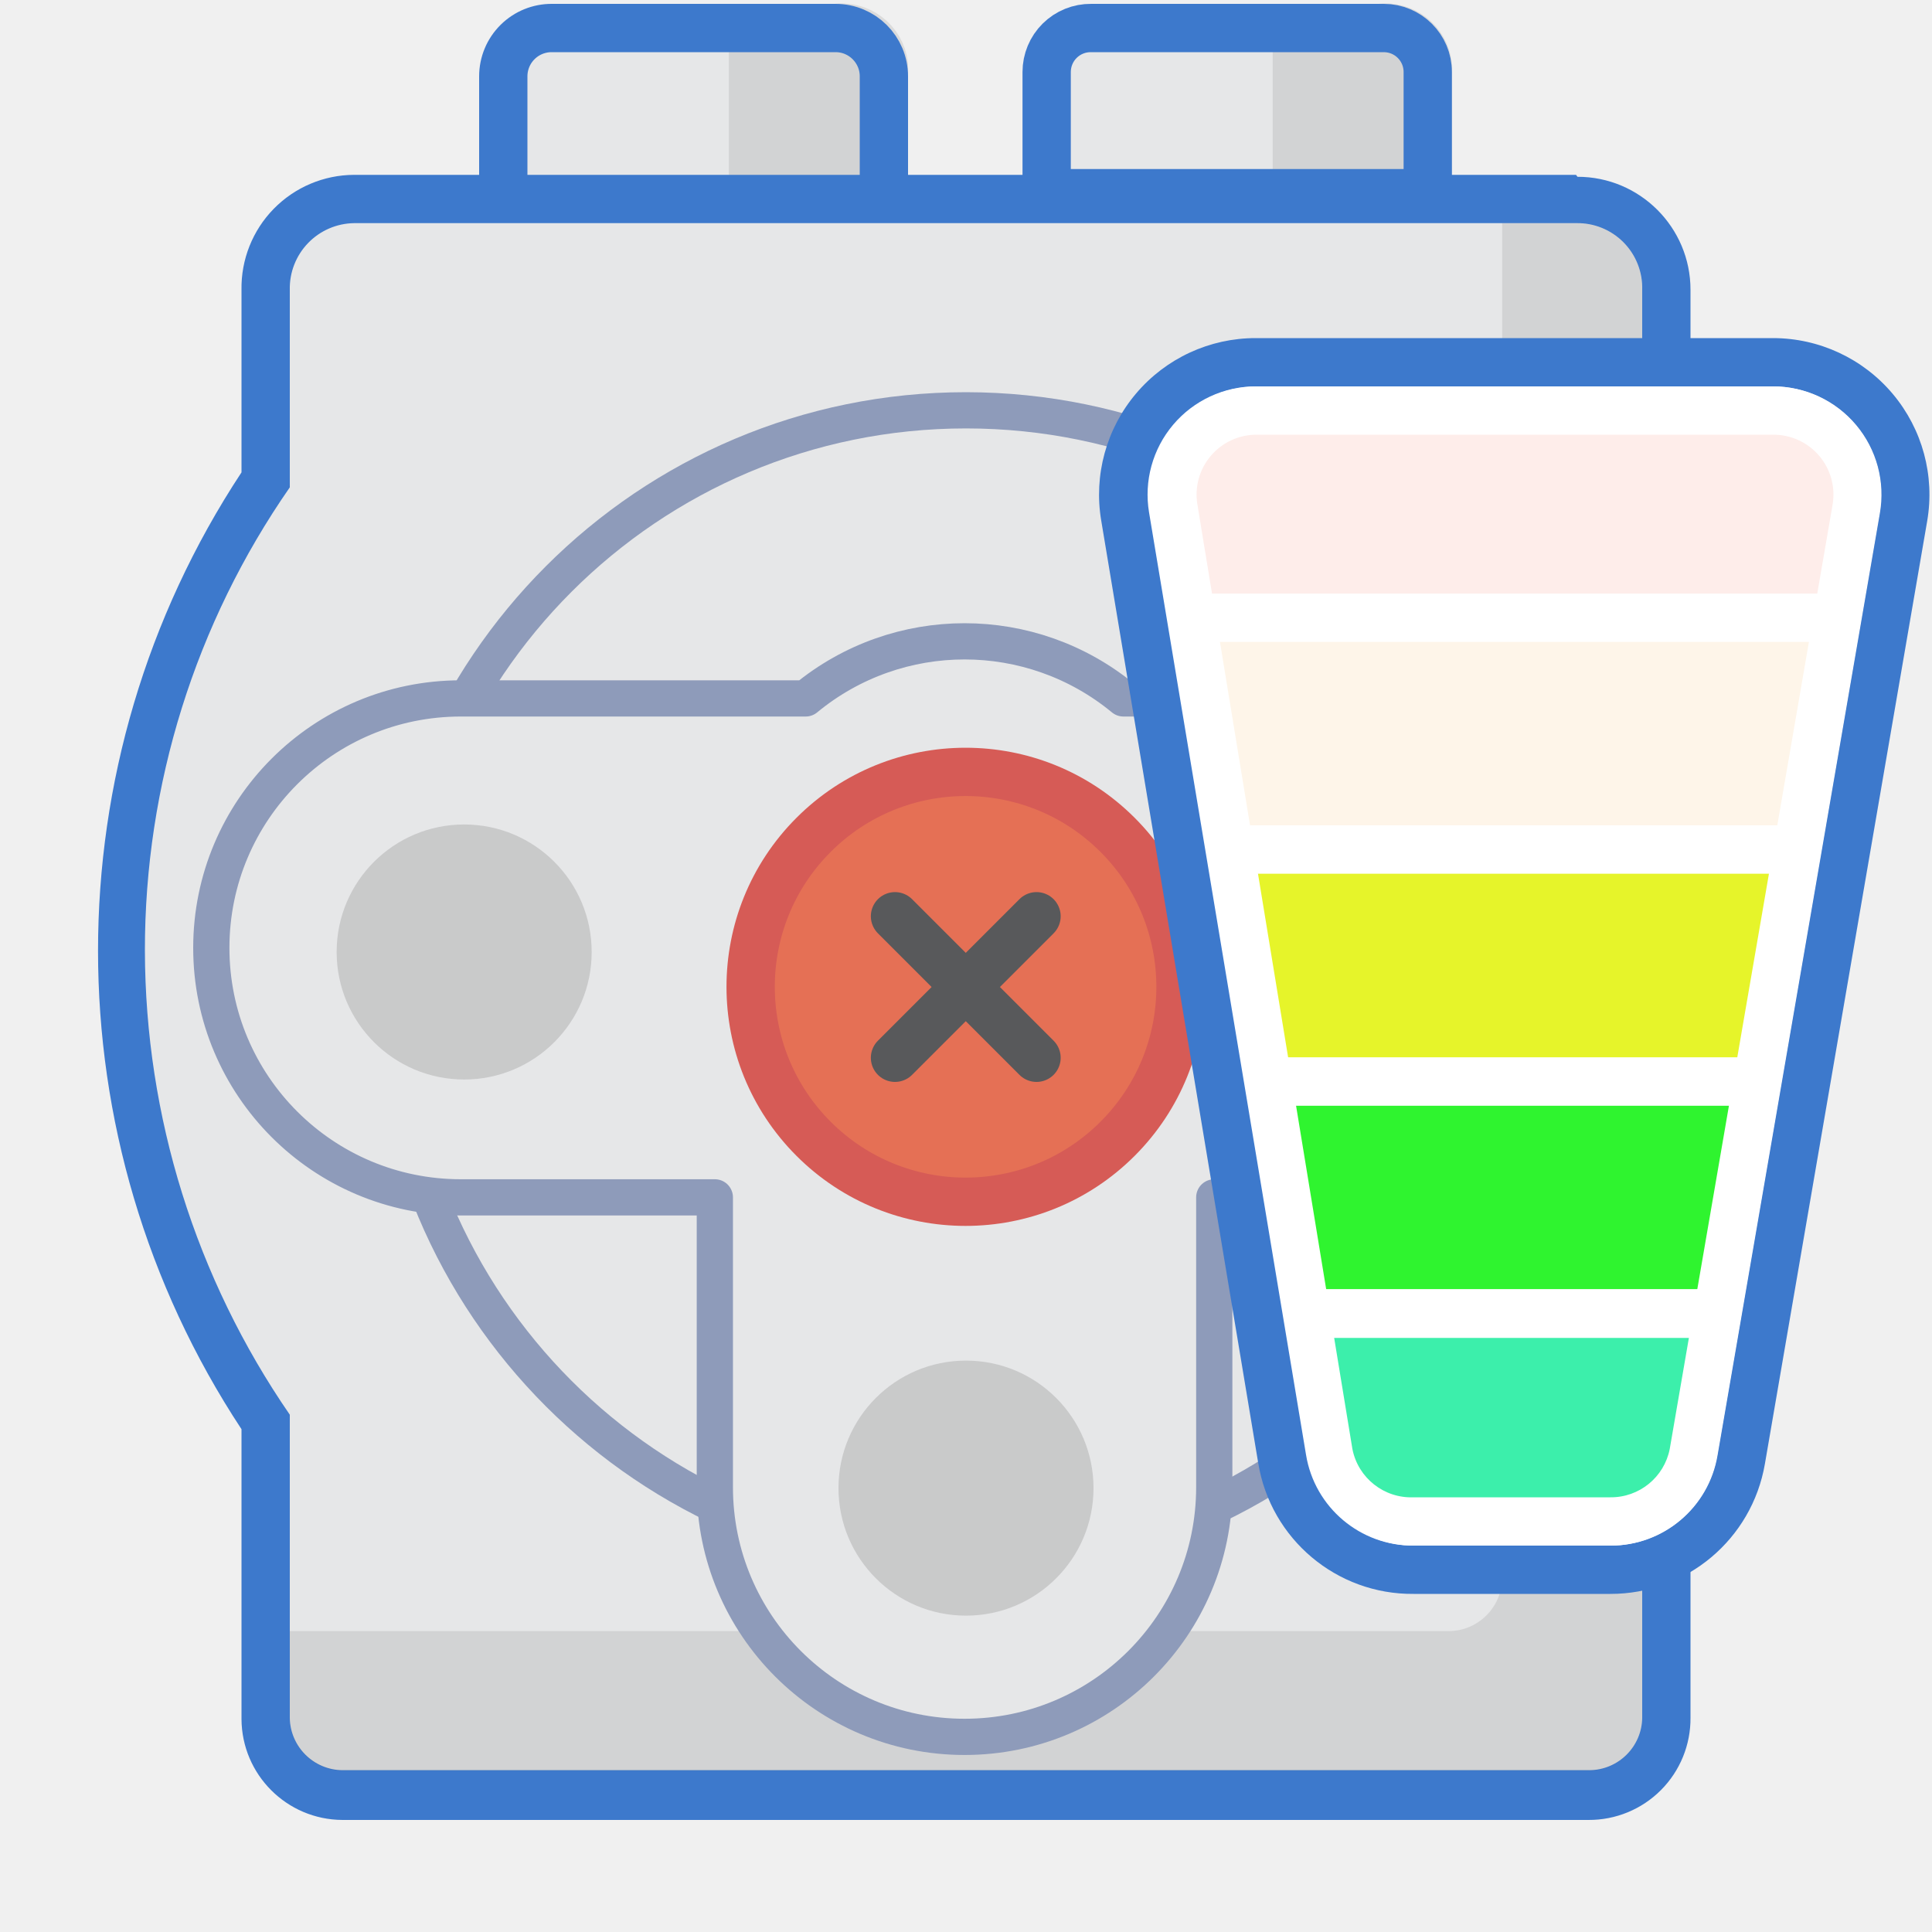
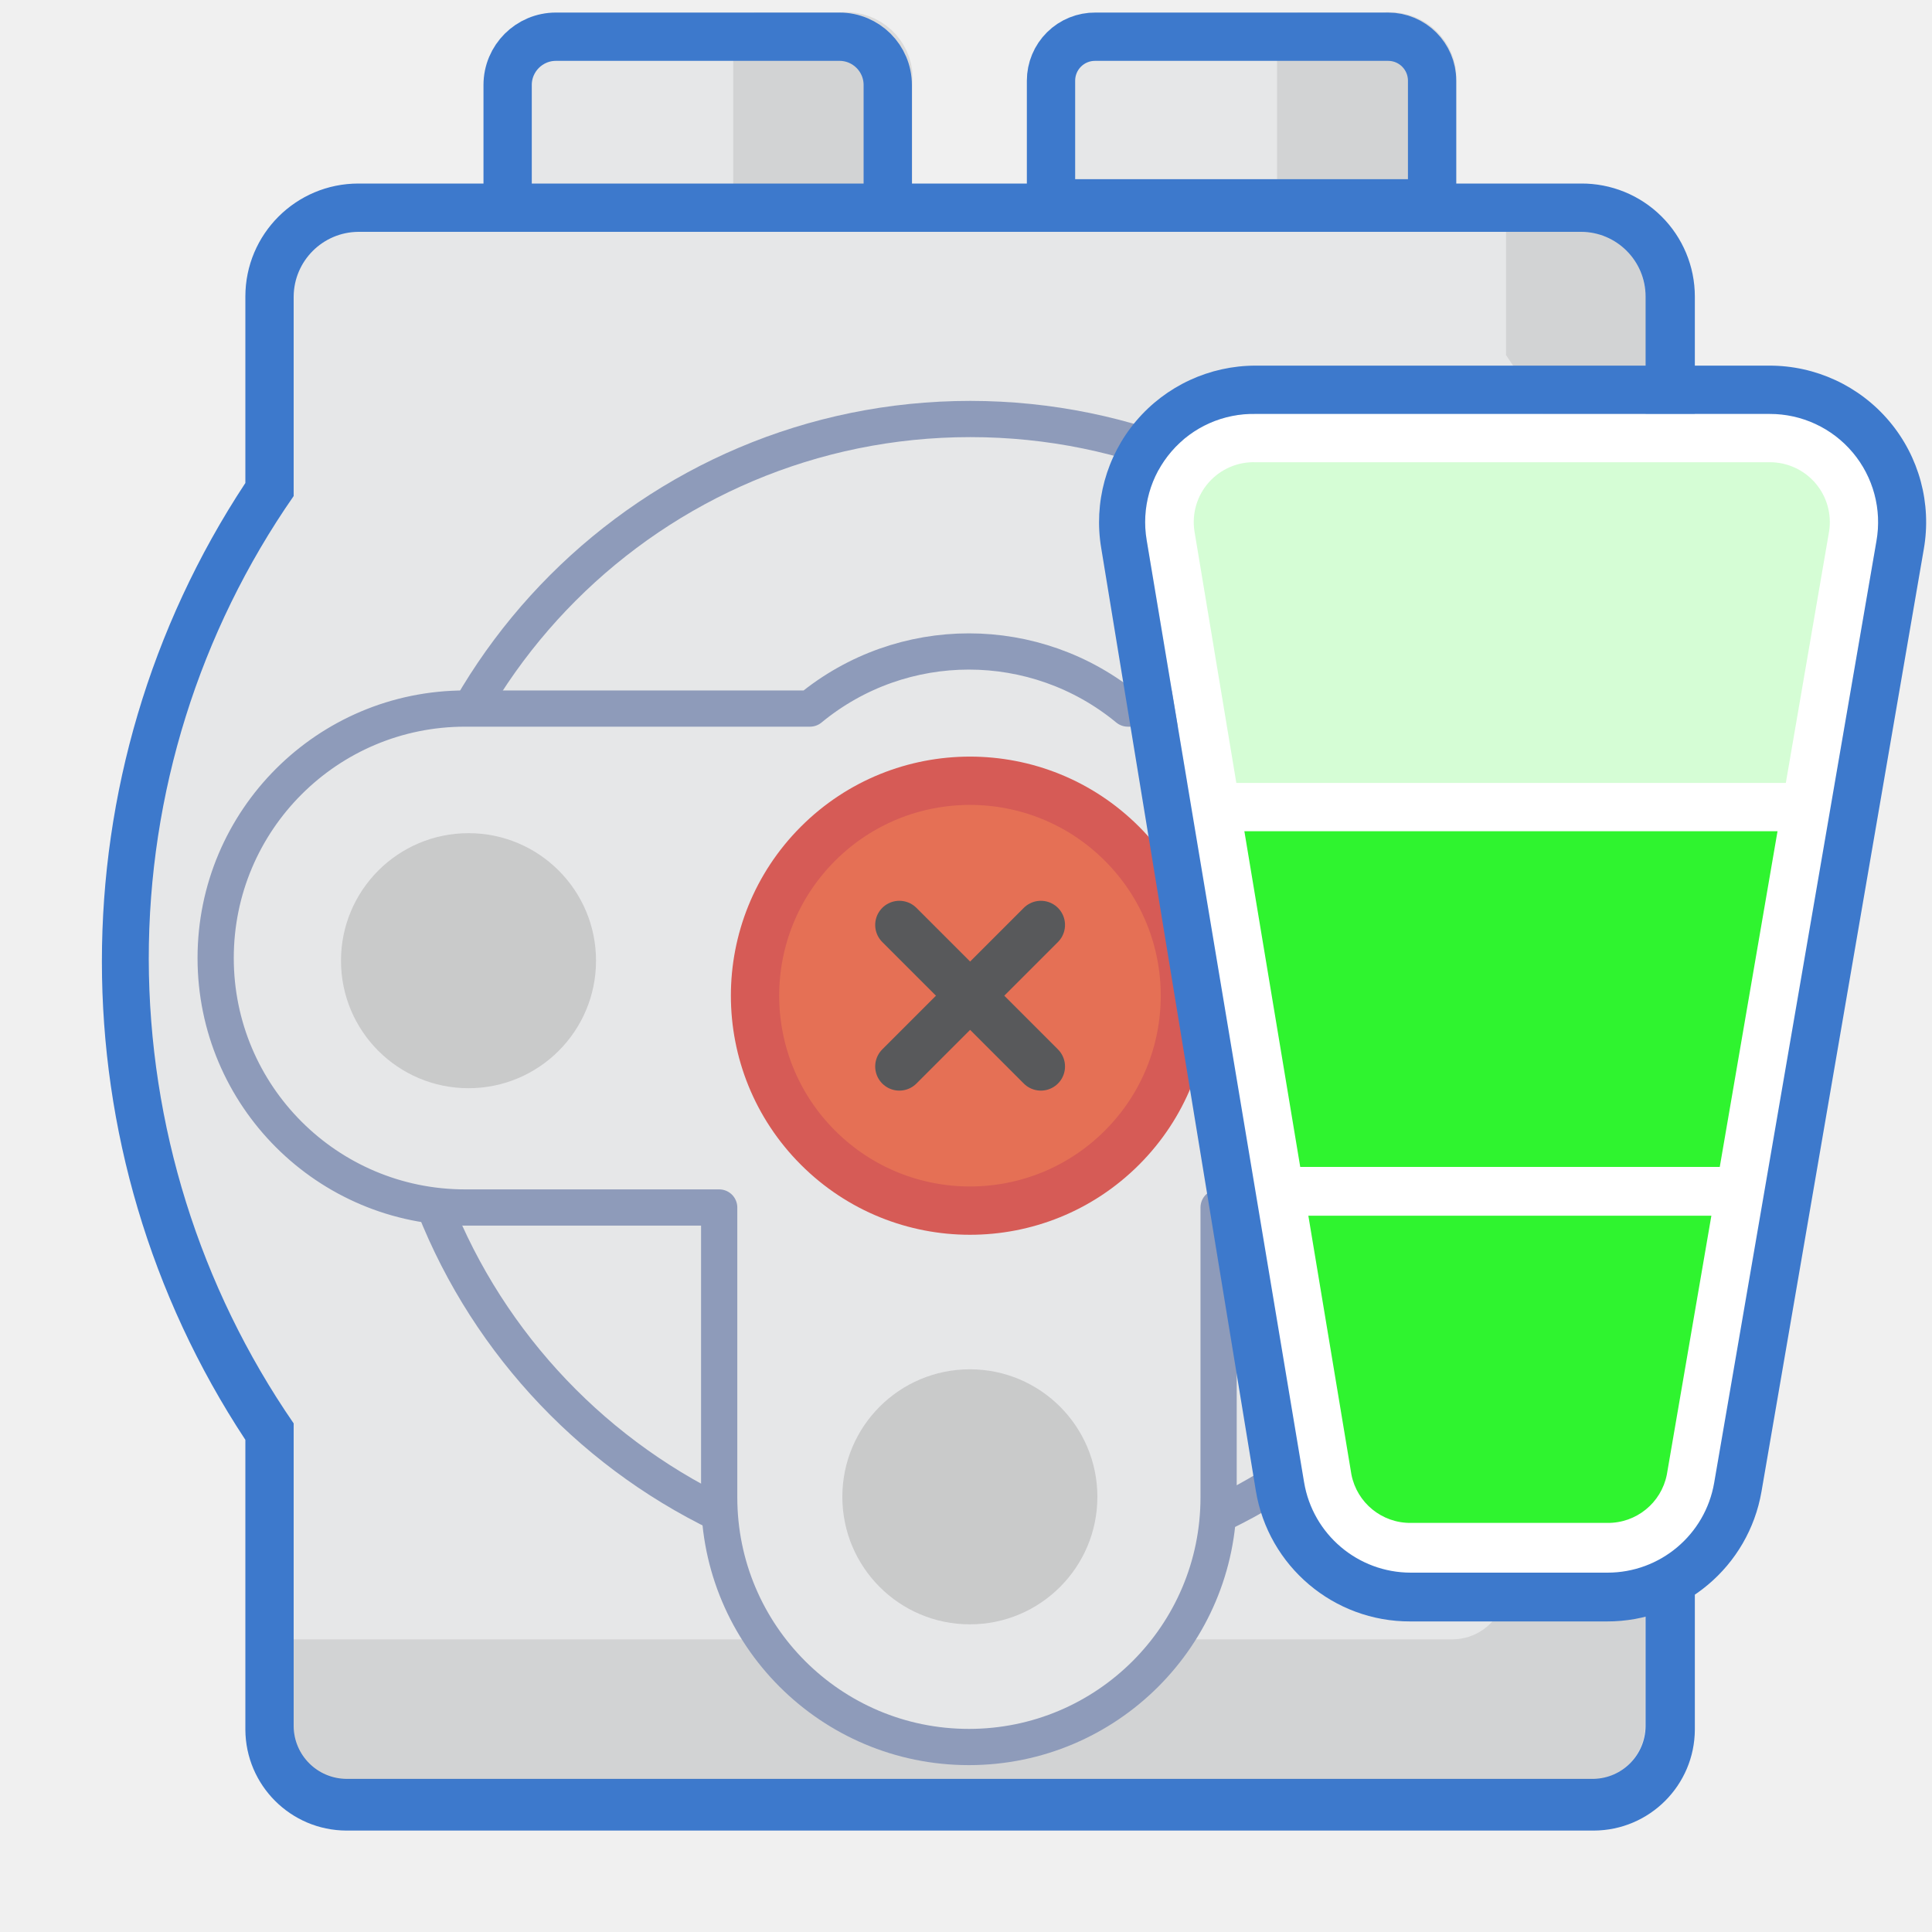
<svg xmlns="http://www.w3.org/2000/svg" id="Icon" viewBox="0 0 40 40">
-   <path d="M11.43,0.58h5.87a1,1,0,0,1,1,1v3a0,0,0,0,1,0,0H10.42a0,0,0,0,1,0,0v-3A1,1,0,0,1,11.43.58Z" fill="#e6e7e8" />
-   <path d="M15.59,0.58v4H18.3V1.34a0.88,0.88,0,0,0-1-.76H15.59Z" fill="#231f20" stroke="#231f20" stroke-linecap="round" stroke-linejoin="round" opacity="0.1" />
-   <path d="M11.43,0.58h5.87a1,1,0,0,1,1,1v3a0,0,0,0,1,0,0H10.42a0,0,0,0,1,0,0v-3A1,1,0,0,1,11.43.58Z" fill="none" stroke="#3d79cc" stroke-linecap="round" stroke-linejoin="round" />
-   <path d="M29.56,3.62H21.67v-2a1,1,0,0,1,1-1h5.87a1,1,0,0,1,1,1v2Z" fill="#e6e7e8" />
-   <path d="M26.85,0.58v4h2.71V1.34a0.88,0.88,0,0,0-1-.76H26.85Z" fill="#231f20" stroke="#231f20" stroke-linecap="round" stroke-linejoin="round" opacity="0.1" />
-   <path d="M7.09,37.15a1.59,1.59,0,0,1-1.59-1.59V29.44a17.46,17.46,0,0,1,0-19.51V6A1.84,1.84,0,0,1,7.33,4.12h25.3A1.84,1.84,0,0,1,34.48,6V9.91a17.46,17.46,0,0,1,0,19.55v6.1a1.59,1.59,0,0,1-1.59,1.59H7.09Z" fill="#e6e7e8" />
-   <path d="M32.64,4.62A1.34,1.34,0,0,1,34,6v4.1A17,17,0,0,1,34,29.3v6.26a1.1,1.1,0,0,1-1.09,1.09H7.09A1.1,1.1,0,0,1,6,35.56V29.29a17,17,0,0,1-3-9.61,16.78,16.78,0,0,1,3-9.59V6A1.35,1.35,0,0,1,7.33,4.62h25.3m0-1H7.33A2.34,2.34,0,0,0,5,6V9.78A18,18,0,0,0,5,29.59v6a2.1,2.1,0,0,0,2.09,2.09h25.8A2.1,2.1,0,0,0,35,35.56v-6A18,18,0,0,0,35,9.75V6a2.34,2.34,0,0,0-2.34-2.34h0Z" fill="#3d79cc" />
+   <path d="M11.51,0.76h5.87a1,1,0,0,1,1,1v3a0,0,0,0,1,0,0H10.51a0,0,0,0,1,0,0v-3a1,1,0,0,1,1-1Z" fill="#e6e7e8" />
+   <path d="M15.68,0.76v4h2.71V1.52a0.88,0.88,0,0,0-1-.76H15.68Z" fill="#231f20" stroke="#231f20" stroke-linecap="round" stroke-linejoin="round" opacity="0.1" />
+   <path d="M11.51,0.76h5.87a1,1,0,0,1,1,1v3a0,0,0,0,1,0,0H10.51a0,0,0,0,1,0,0v-3a1,1,0,0,1,1-1Z" fill="none" stroke="#3d79cc" stroke-linecap="round" stroke-linejoin="round" />
+   <path d="M29.65,3.8H21.76v-2a1,1,0,0,1,1-1h5.87a1,1,0,0,1,1,1v2Z" fill="#e6e7e8" />
+   <path d="M26.94,0.76v4h2.71V1.52a0.88,0.88,0,0,0-1-.76H26.94Z" fill="#231f20" stroke="#231f20" stroke-linecap="round" stroke-linejoin="round" opacity="0.1" />
+   <path d="M7.17,37.33a1.59,1.59,0,0,1-1.59-1.59V29.62a17.46,17.46,0,0,1,0-19.51v-4A1.84,1.84,0,0,1,7.42,4.3h25.3a1.84,1.84,0,0,1,1.84,1.84v3.94a17.46,17.46,0,0,1,0,19.55v6.1A1.6,1.6,0,0,1,33,37.33H7.17Z" fill="#e6e7e8" />
+   <path d="M32.73,4.8a1.34,1.34,0,0,1,1.34,1.34v4.1a17,17,0,0,1,0,19.24v6.26A1.1,1.1,0,0,1,33,36.83H7.17a1.1,1.1,0,0,1-1.09-1.09V29.47a17,17,0,0,1-3-9.61,16.78,16.78,0,0,1,3-9.59V6.14A1.35,1.35,0,0,1,7.42,4.8h25.3m0-1H7.42A2.34,2.34,0,0,0,5.08,6.14V10a18,18,0,0,0,0,19.81v6a2.1,2.1,0,0,0,2.09,2.09H33a2.1,2.1,0,0,0,2.09-2.09v-6a18,18,0,0,0,0-19.86V6.14A2.34,2.34,0,0,0,32.73,3.8h0Z" fill="#3d79cc" />
  <g opacity="0.1">
-     <path d="M37,19.68a16.88,16.88,0,0,1-3,9.62v6.26a1.11,1.11,0,0,1-1.1,1.1H7.08A1.1,1.1,0,0,1,6,35.56V33.77H30a1.11,1.11,0,0,0,1.1-1.1V26.41a17,17,0,0,0,0-19.24V4.62h1.55A1.34,1.34,0,0,1,34,6v4.09A16.88,16.88,0,0,1,37,19.68Z" fill="#231f20" />
+     <path d="M37.06,19.86a16.88,16.88,0,0,1-3,9.62v6.26a1.11,1.11,0,0,1-1.1,1.1H7.17a1.1,1.1,0,0,1-1.09-1.1V33.94h24a1.11,1.11,0,0,0,1.1-1.1V26.59a17,17,0,0,0,0-19.24V4.8h1.55a1.34,1.34,0,0,1,1.34,1.35v4.09A16.88,16.88,0,0,1,37.06,19.86Z" fill="#231f20" />
  </g>
-   <path d="M22.59,0.58h6.06a0.91,0.91,0,0,1,.91.91V4a0,0,0,0,1,0,0H21.67a0,0,0,0,1,0,0V1.49A0.91,0.91,0,0,1,22.59.58Z" fill="none" stroke="#3d79cc" stroke-linecap="round" stroke-linejoin="round" />
-   <path d="M20,32.35A11.93,11.93,0,1,1,31.93,20.42,11.94,11.94,0,0,1,20,32.35Z" fill="#e6e7e8" />
-   <path d="M20,8.87A11.55,11.55,0,1,1,8.45,20.42,11.55,11.55,0,0,1,20,8.87m0-.75a12.3,12.3,0,1,0,12.3,12.3A12.31,12.31,0,0,0,20,8.12h0Z" fill="#8e9bba" />
-   <path d="M35.58,19.63a5.15,5.15,0,0,1-5.18,5.16H25.14v6a5.17,5.17,0,0,1-10.34,0v-6H9.54a5.16,5.16,0,1,1,0-10.33h7.14a5.17,5.17,0,0,1,6.58,0H30.4A5.17,5.17,0,0,1,35.58,19.63Z" fill="#e6e7e8" stroke="#8e9bba" stroke-linecap="round" stroke-linejoin="round" stroke-width="0.75" />
-   <circle cx="9.61" cy="19.71" r="2.64" fill="#231f20" opacity="0.15" />
-   <circle cx="30.37" cy="19.71" r="2.64" fill="#231f20" opacity="0.15" />
-   <circle cx="20" cy="30.81" r="2.64" fill="#231f20" opacity="0.15" />
-   <circle cx="19.99" cy="20.43" r="4.45" transform="translate(-8.59 20.12) rotate(-45)" fill="#e57055" stroke="#d65b56" stroke-linecap="round" stroke-linejoin="round" />
-   <line x1="18.53" y1="21.9" x2="21.46" y2="18.97" fill="#e57055" stroke="#58595b" stroke-linecap="round" stroke-linejoin="round" />
-   <line x1="18.53" y1="18.97" x2="21.46" y2="21.9" fill="#e57055" stroke="#58595b" stroke-linecap="round" stroke-linejoin="round" />
-   <path d="M26,8H36.71a2.24,2.24,0,0,1,2.21,2.63L35.56,30.13A2.24,2.24,0,0,1,33.35,32H29.27a2.24,2.24,0,0,1-2.21-1.88L23.81,10.61A2.24,2.24,0,0,1,26,8Z" fill="#fff" />
-   <polygon points="36.89 22.39 36.07 27.19 26.57 27.19 25.77 22.39 36.89 22.39" fill="#2ff42f" stroke="#fff" stroke-linecap="round" stroke-linejoin="round" />
-   <path d="M36.07,27.19l-0.51,2.94A2.25,2.25,0,0,1,33.35,32H29.27a2.23,2.23,0,0,1-2.21-1.88l-0.49-2.92h9.5Z" fill="#3cefab" stroke="#fff" stroke-linecap="round" stroke-linejoin="round" />
-   <polygon points="38.55 12.79 37.72 17.59 24.97 17.59 24.17 12.79 38.55 12.79" fill="#f7941e" stroke="#fff" stroke-linecap="round" stroke-linejoin="round" opacity="0.1" />
-   <polygon points="37.72 17.59 36.89 22.39 25.77 22.39 24.97 17.59 37.72 17.59" fill="#e6f42a" stroke="#fff" stroke-linecap="round" stroke-linejoin="round" />
-   <path d="M38.92,10.62l-0.37,2.17H24.17L23.81,10.6A2.24,2.24,0,0,1,26,8H36.71A2.25,2.25,0,0,1,38.92,10.62Z" fill="#f24c25" stroke="#fff" stroke-linecap="round" stroke-linejoin="round" opacity="0.1" />
-   <path d="M36.71,8a2.24,2.24,0,0,1,2.21,2.63L35.56,30.13A2.24,2.24,0,0,1,33.35,32H29.27a2.24,2.24,0,0,1-2.21-1.88L23.81,10.61A2.24,2.24,0,0,1,26,8H36.71m0-1H26a3.24,3.24,0,0,0-3.2,3.78l3.25,19.51A3.23,3.23,0,0,0,29.27,33h4.07a3.24,3.24,0,0,0,3.2-2.69L39.9,10.79A3.24,3.24,0,0,0,36.71,7h0Z" fill="#3d79cc" />
-   <path d="M36.71,9a1.24,1.24,0,0,1,1.23,1.46L34.57,30a1.24,1.24,0,0,1-1.23,1H29.27A1.24,1.24,0,0,1,28,30L24.79,10.44A1.24,1.24,0,0,1,26,9H36.71m0-1H26a2.24,2.24,0,0,0-2.21,2.61l3.25,19.51A2.24,2.24,0,0,0,29.27,32h4.07a2.24,2.24,0,0,0,2.21-1.86l3.36-19.51A2.24,2.24,0,0,0,36.71,8h0Z" fill="#fff" />
+   <path d="M22.68,0.76h6.06a0.91,0.91,0,0,1,.91.91V4.21a0,0,0,0,1,0,0H21.76a0,0,0,0,1,0,0V1.67A0.91,0.91,0,0,1,22.68.76Z" fill="none" stroke="#3d79cc" stroke-linecap="round" stroke-linejoin="round" />
+   <path d="M20.09,32.53A11.93,11.93,0,1,1,32,20.6,11.94,11.94,0,0,1,20.09,32.53Z" fill="#e6e7e8" />
+   <path d="M20.09,9.05A11.55,11.55,0,1,1,8.54,20.6,11.55,11.55,0,0,1,20.09,9.05m0-.75a12.3,12.3,0,1,0,12.3,12.3A12.31,12.31,0,0,0,20.09,8.3h0Z" fill="#8e9bba" />
+   <path d="M35.67,19.81A5.15,5.15,0,0,1,30.49,25H25.23v6a5.17,5.17,0,0,1-10.34,0V25H9.63a5.16,5.16,0,1,1,0-10.33h7.14a5.17,5.17,0,0,1,6.58,0h7.13A5.17,5.17,0,0,1,35.67,19.81Z" fill="#e6e7e8" stroke="#8e9bba" stroke-linecap="round" stroke-linejoin="round" stroke-width="0.75" />
+   <circle cx="9.7" cy="19.89" r="2.64" fill="#231f20" opacity="0.15" />
+   <circle cx="30.46" cy="19.89" r="2.64" fill="#231f20" opacity="0.15" />
+   <circle cx="20.08" cy="30.99" r="2.64" fill="#231f20" opacity="0.15" />
+   <circle cx="20.08" cy="20.61" r="4.45" transform="translate(-8.69 20.24) rotate(-45)" fill="#e57055" stroke="#d65b56" stroke-linecap="round" stroke-linejoin="round" />
+   <line x1="18.62" y1="22.08" x2="21.55" y2="19.15" fill="#e57055" stroke="#58595b" stroke-linecap="round" stroke-linejoin="round" />
+   <line x1="18.62" y1="19.15" x2="21.55" y2="22.08" fill="#e57055" stroke="#58595b" stroke-linecap="round" stroke-linejoin="round" />
+   <path d="M26,8.57H36.64a2.24,2.24,0,0,1,2.21,2.63L35.49,30.7a2.24,2.24,0,0,1-2.21,1.86H29.21A2.24,2.24,0,0,1,27,30.69L23.74,11.18A2.24,2.24,0,0,1,26,8.57Z" fill="#fff" />
+   <path d="M38.81,11.37l-0.92,5.35H24.68l-0.89-5.36A2.23,2.23,0,0,1,26,8.76H36.61A2.23,2.23,0,0,1,38.81,11.37Z" fill="#2ff42f" stroke="#fff" stroke-linecap="round" stroke-linejoin="round" opacity="0.2" />
+   <polygon points="37.89 16.71 36.52 24.66 26.01 24.66 24.68 16.71 37.89 16.71" fill="#2ff42f" stroke="#fff" stroke-linecap="round" stroke-linejoin="round" />
+   <path d="M36.52,24.67l-1,6.1a2.22,2.22,0,0,1-2.2,1.85h-4A2.23,2.23,0,0,1,27,30.75l-1-6.08H36.52Z" fill="#2ff42f" stroke="#fff" stroke-linecap="round" stroke-linejoin="round" />
+   <path d="M36.64,9.57A1.24,1.24,0,0,1,37.87,11L34.51,30.53a1.24,1.24,0,0,1-1.23,1H29.21a1.24,1.24,0,0,1-1.23-1L24.73,11A1.24,1.24,0,0,1,26,9.57H36.64m0-1H26a2.24,2.24,0,0,0-2.21,2.61L27,30.69a2.24,2.24,0,0,0,2.21,1.88h4.07a2.24,2.24,0,0,0,2.21-1.86l3.36-19.51a2.24,2.24,0,0,0-2.21-2.63h0Z" fill="#fff" />
+   <path d="M36.64,8.57a2.24,2.24,0,0,1,2.21,2.63L35.49,30.7a2.24,2.24,0,0,1-2.21,1.86H29.21A2.24,2.24,0,0,1,27,30.69L23.74,11.18A2.24,2.24,0,0,1,26,8.57H36.64m0-1H26a3.24,3.24,0,0,0-3.2,3.78L26,30.86a3.23,3.23,0,0,0,3.2,2.71h4.07a3.24,3.24,0,0,0,3.2-2.69l3.36-19.51a3.24,3.24,0,0,0-3.2-3.8h0Z" fill="#3d79cc" />
</svg>
